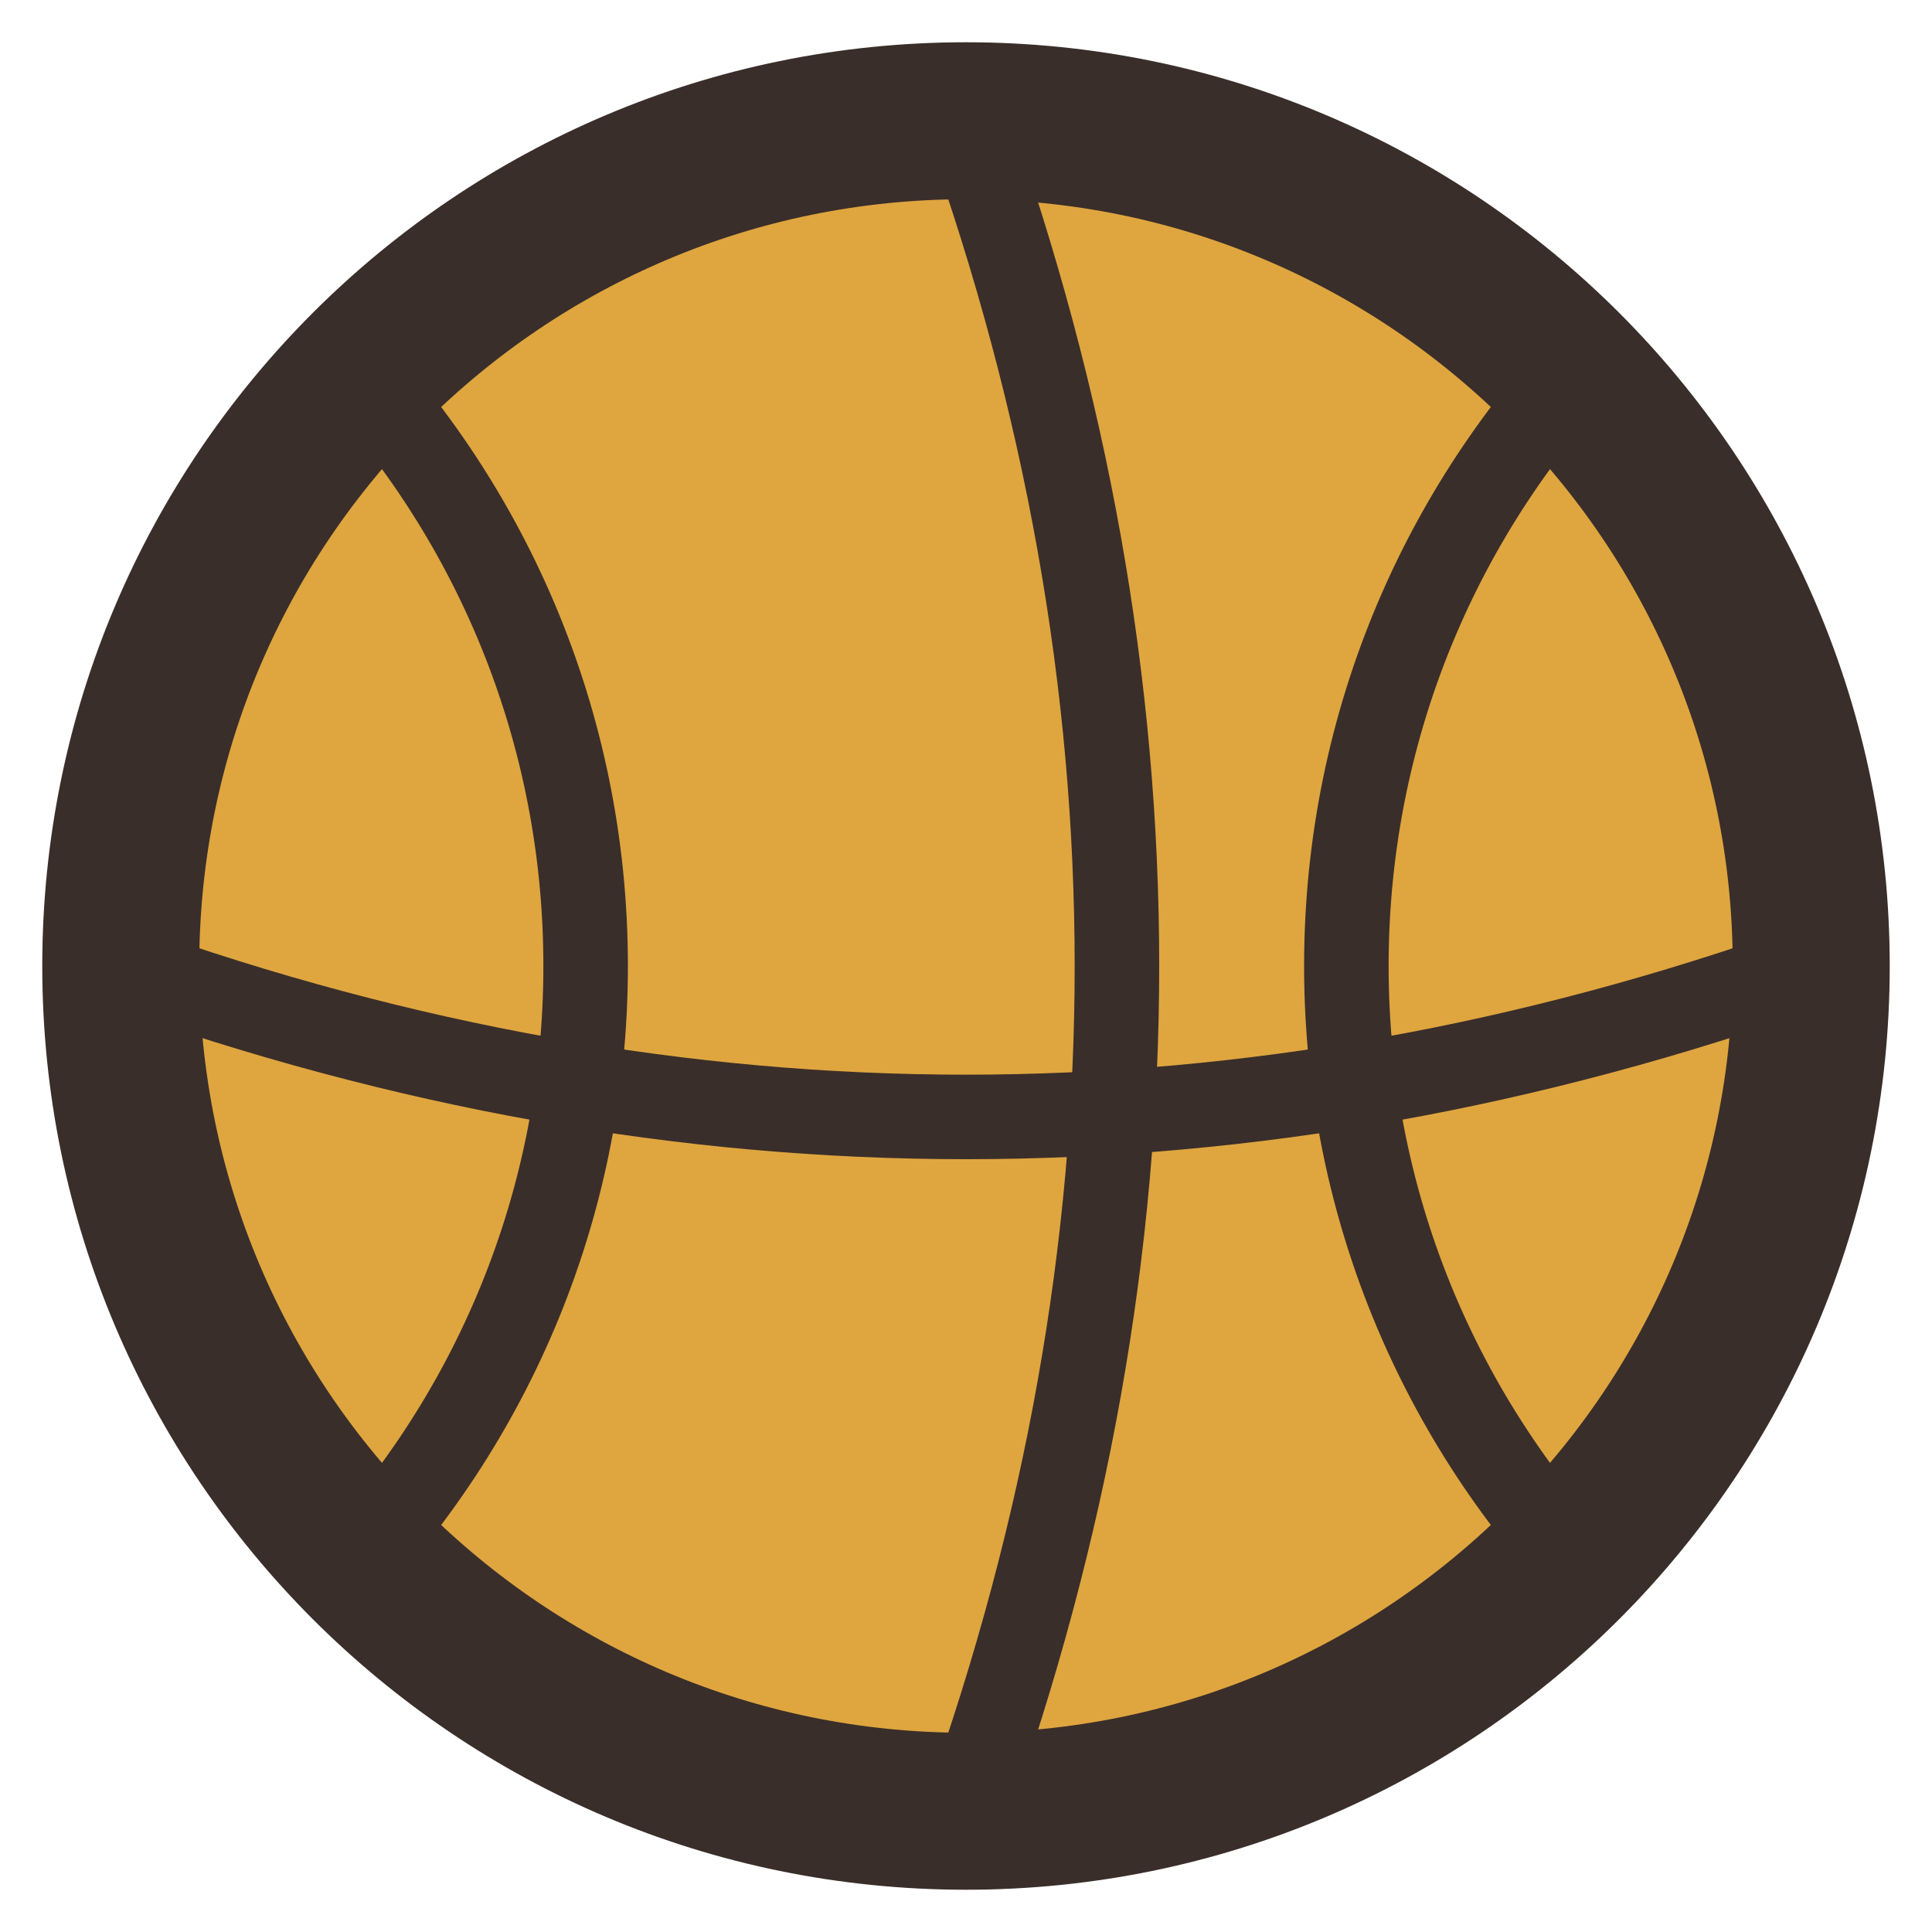
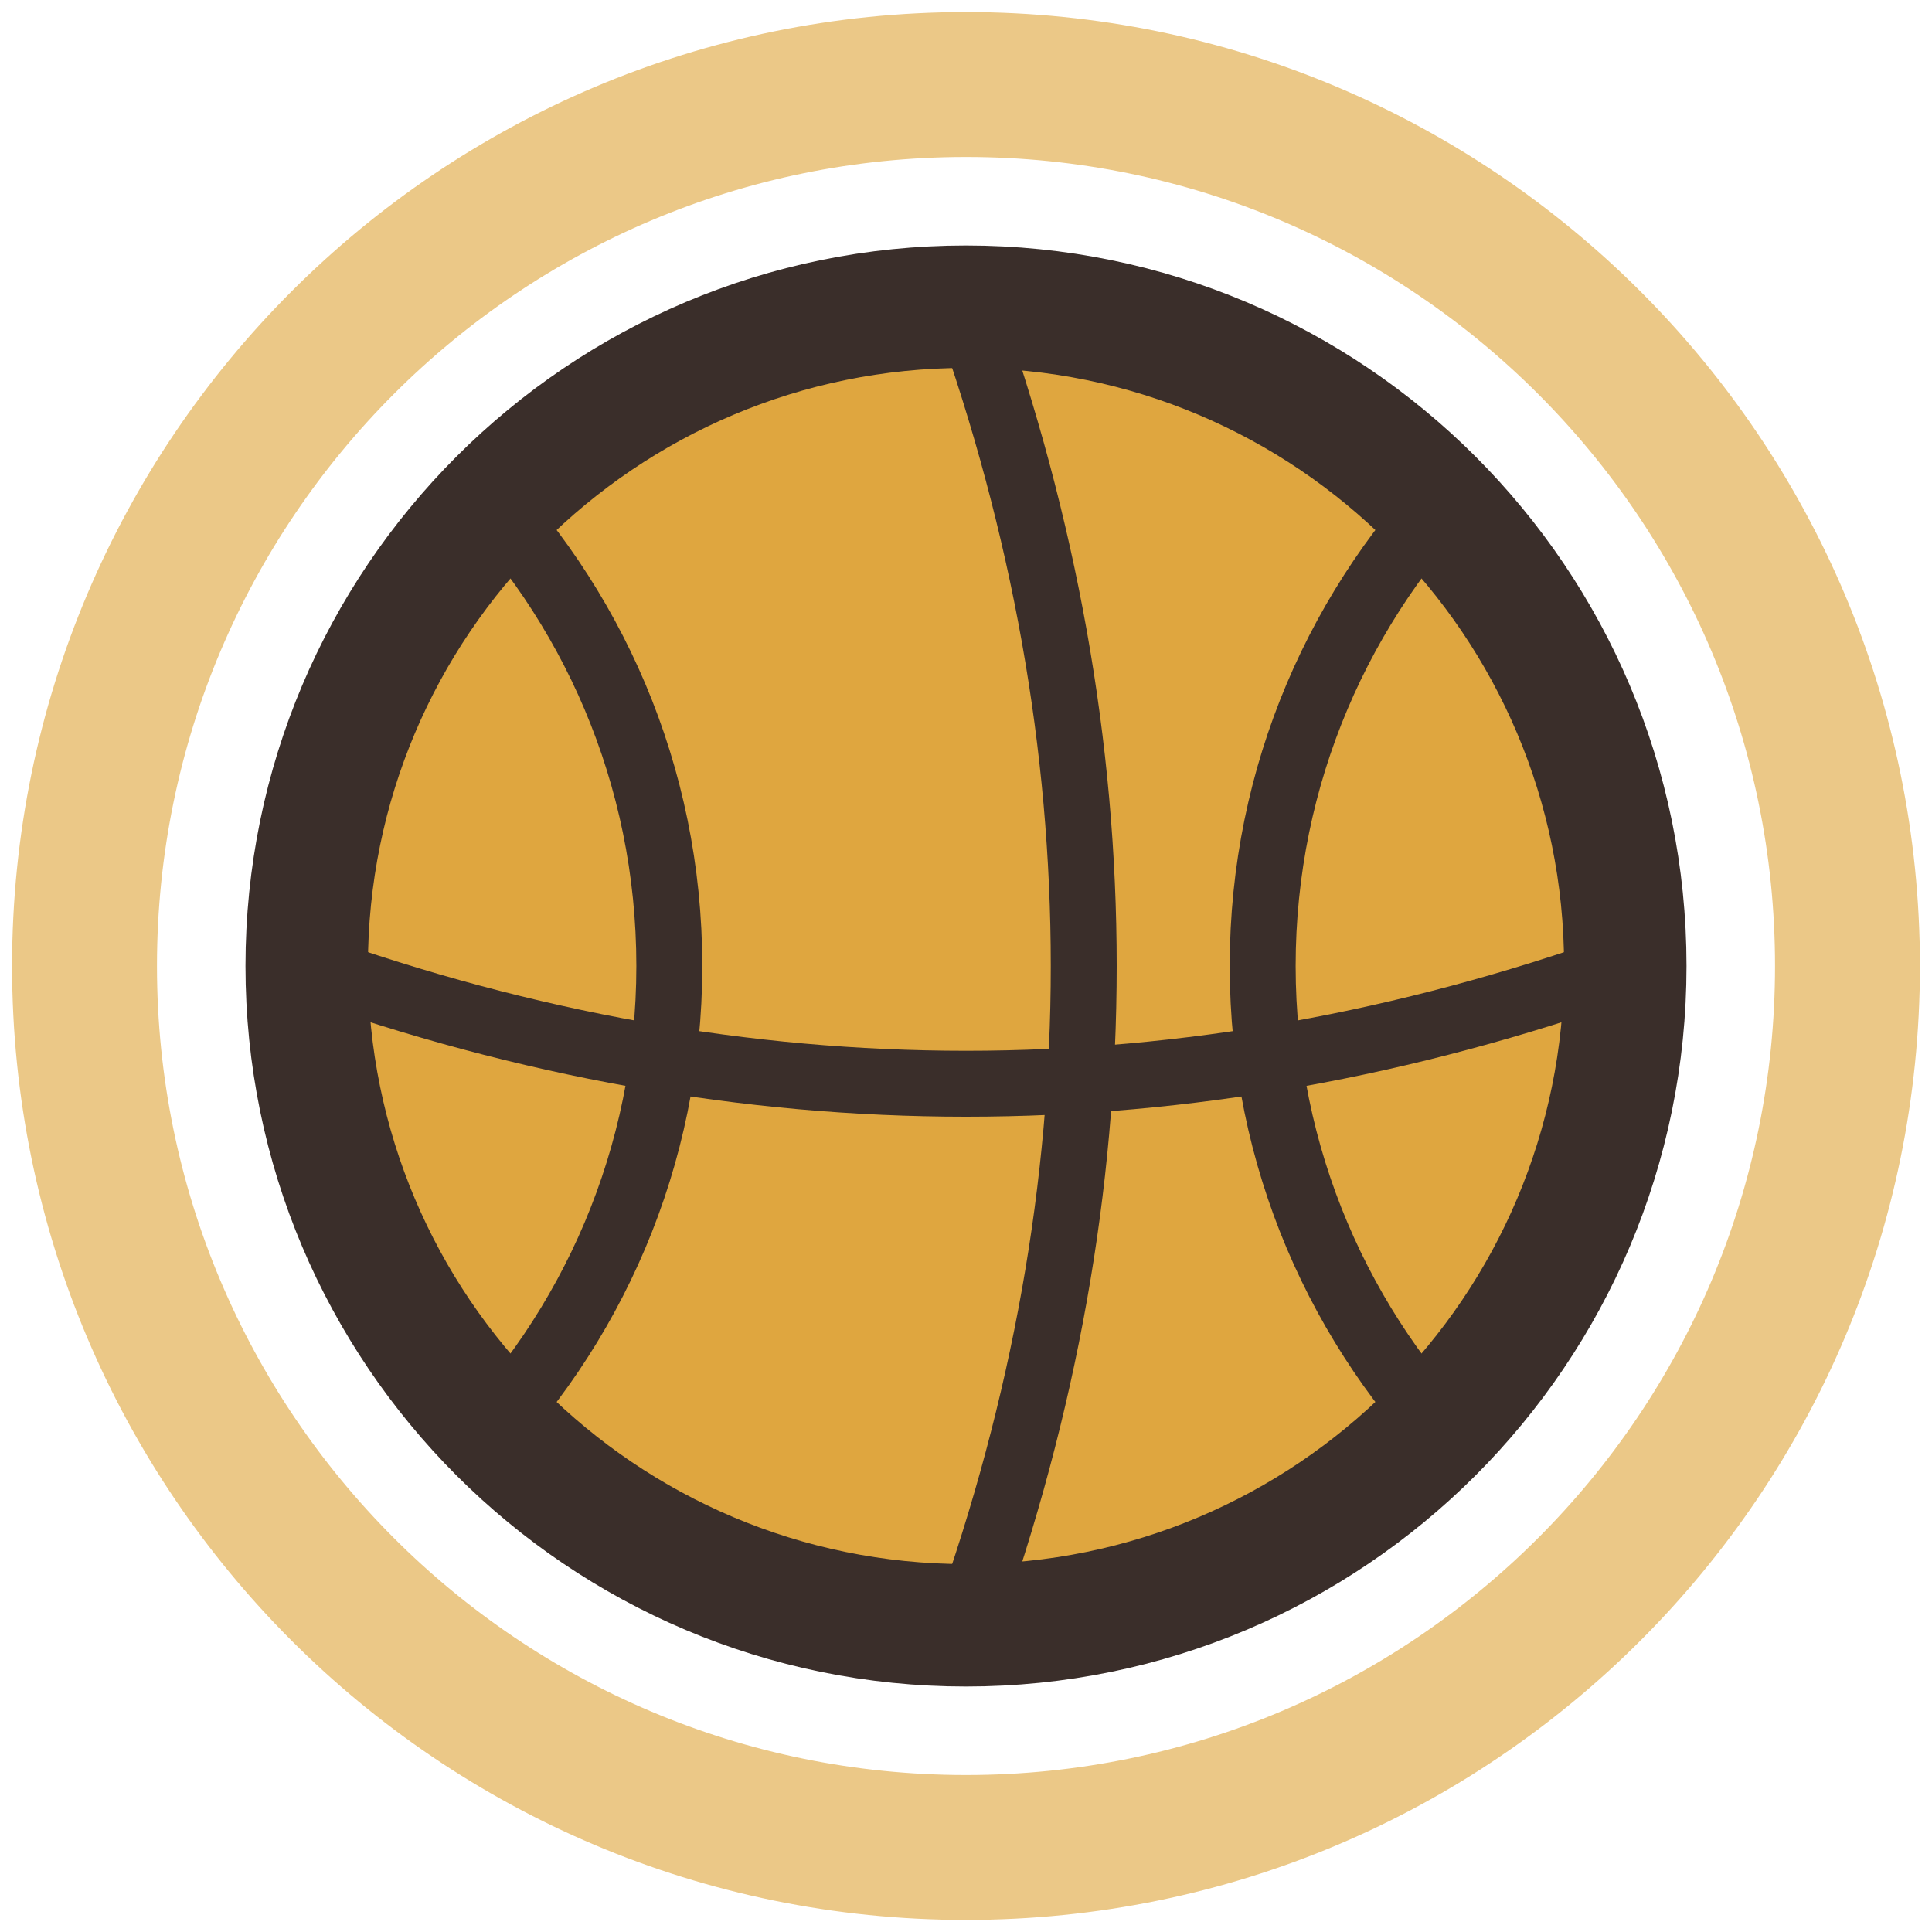
<svg xmlns="http://www.w3.org/2000/svg" viewBox="0 0 32 32">
  <defs>
    <clipPath id="b">
      <circle cx="16" cy="16" r="14" />
    </clipPath>
  </defs>
-   <circle cx="16" cy="16" r="14" fill="#dfa63f" />
-   <g clip-path="url(#b)" stroke="#3a2e2a" stroke-width="1.4" fill="none">
-     <path d="M2 16 Q16 21 30 16" />
-     <path d="M16 2 Q21 16 16 30" />
-     <circle cx="-5" cy="16" r="14.7" />
-     <circle cx="37" cy="16" r="14.7" />
+   <g transform="translate(16 16) scale(0.78) translate(-16 -16)">
+     <circle cx="16" cy="16" r="14" fill="#dfa63f" />
+     <g clip-path="url(#b)" stroke="#3a2e2a" stroke-width="1.4" fill="none">
+       <path d="M2 16 Q16 21 30 16" />
+       <path d="M16 2 Q21 16 16 30" />
+       <circle cx="-5" cy="16" r="14.7" />
+       <circle cx="37" cy="16" r="14.7" />
+     </g>
+     <circle cx="16" cy="16" r="14" fill="none" stroke="#3a2e2a" stroke-width="2.6" />
  </g>
-   <circle cx="16" cy="16" r="14" fill="none" stroke="#3a2e2a" stroke-width="2.6" />
+   <circle cx="16" cy="16" r="14.6" fill="none" stroke="#ebc887" stroke-width="2.4" />
</svg>
